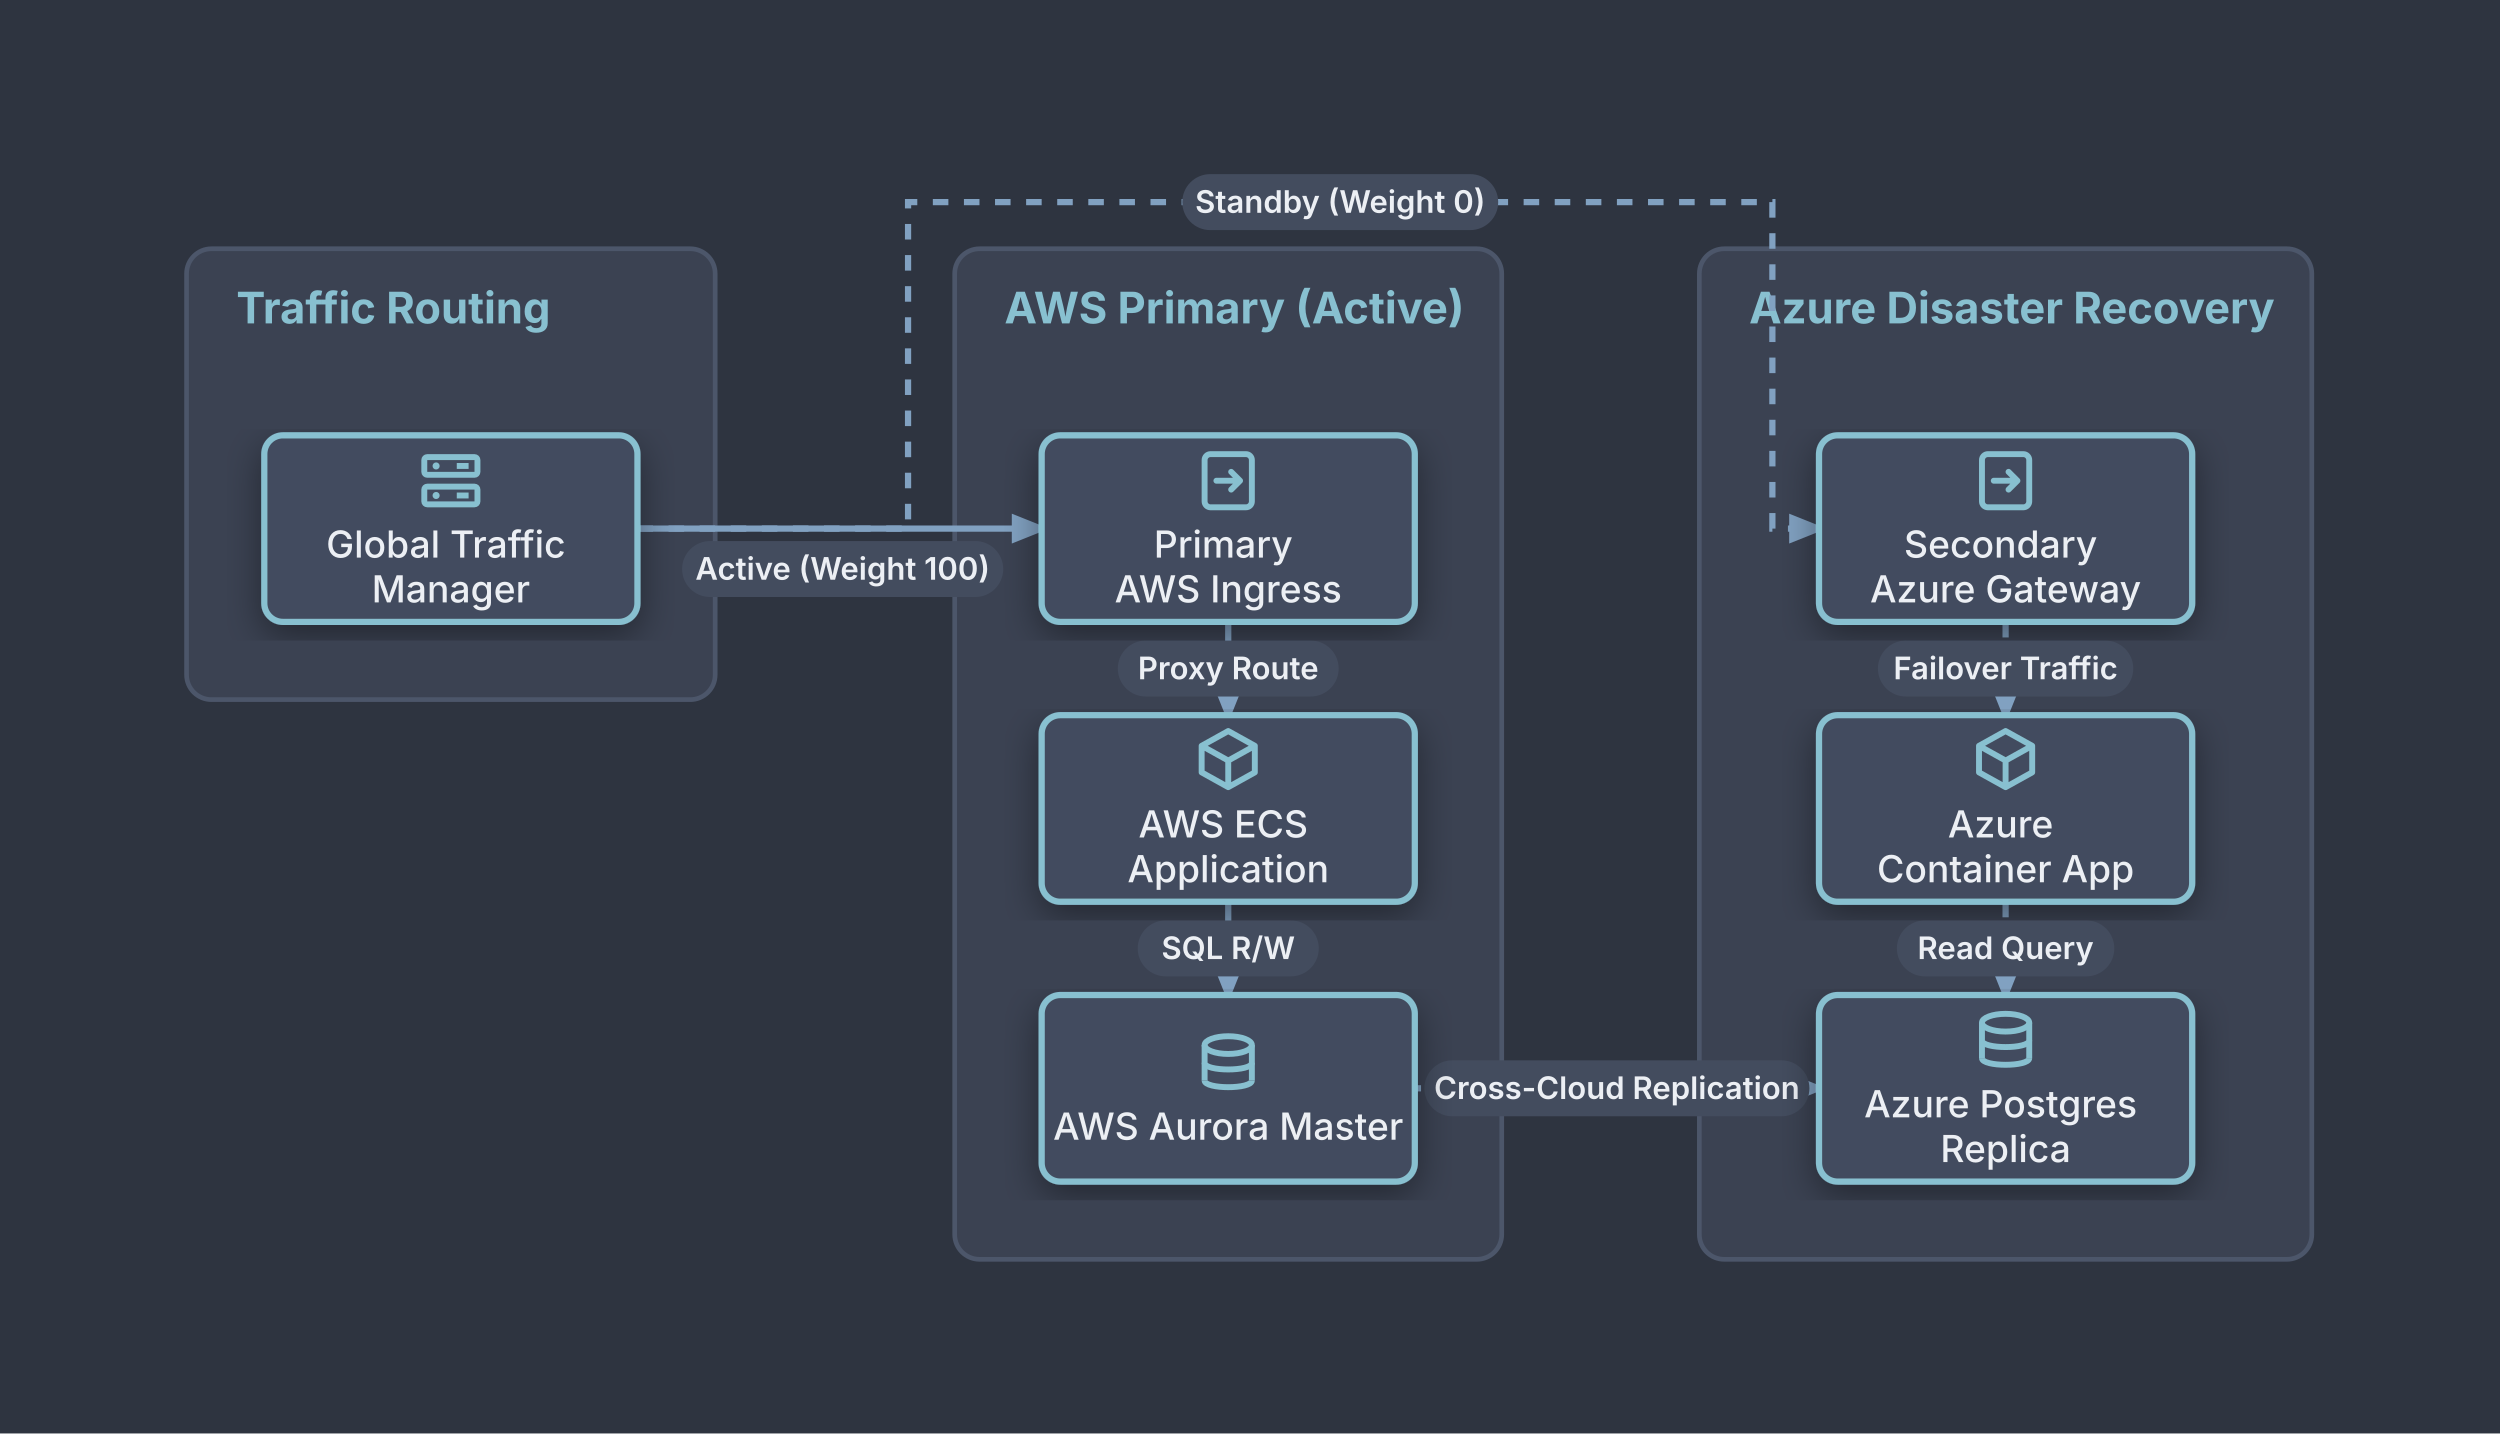
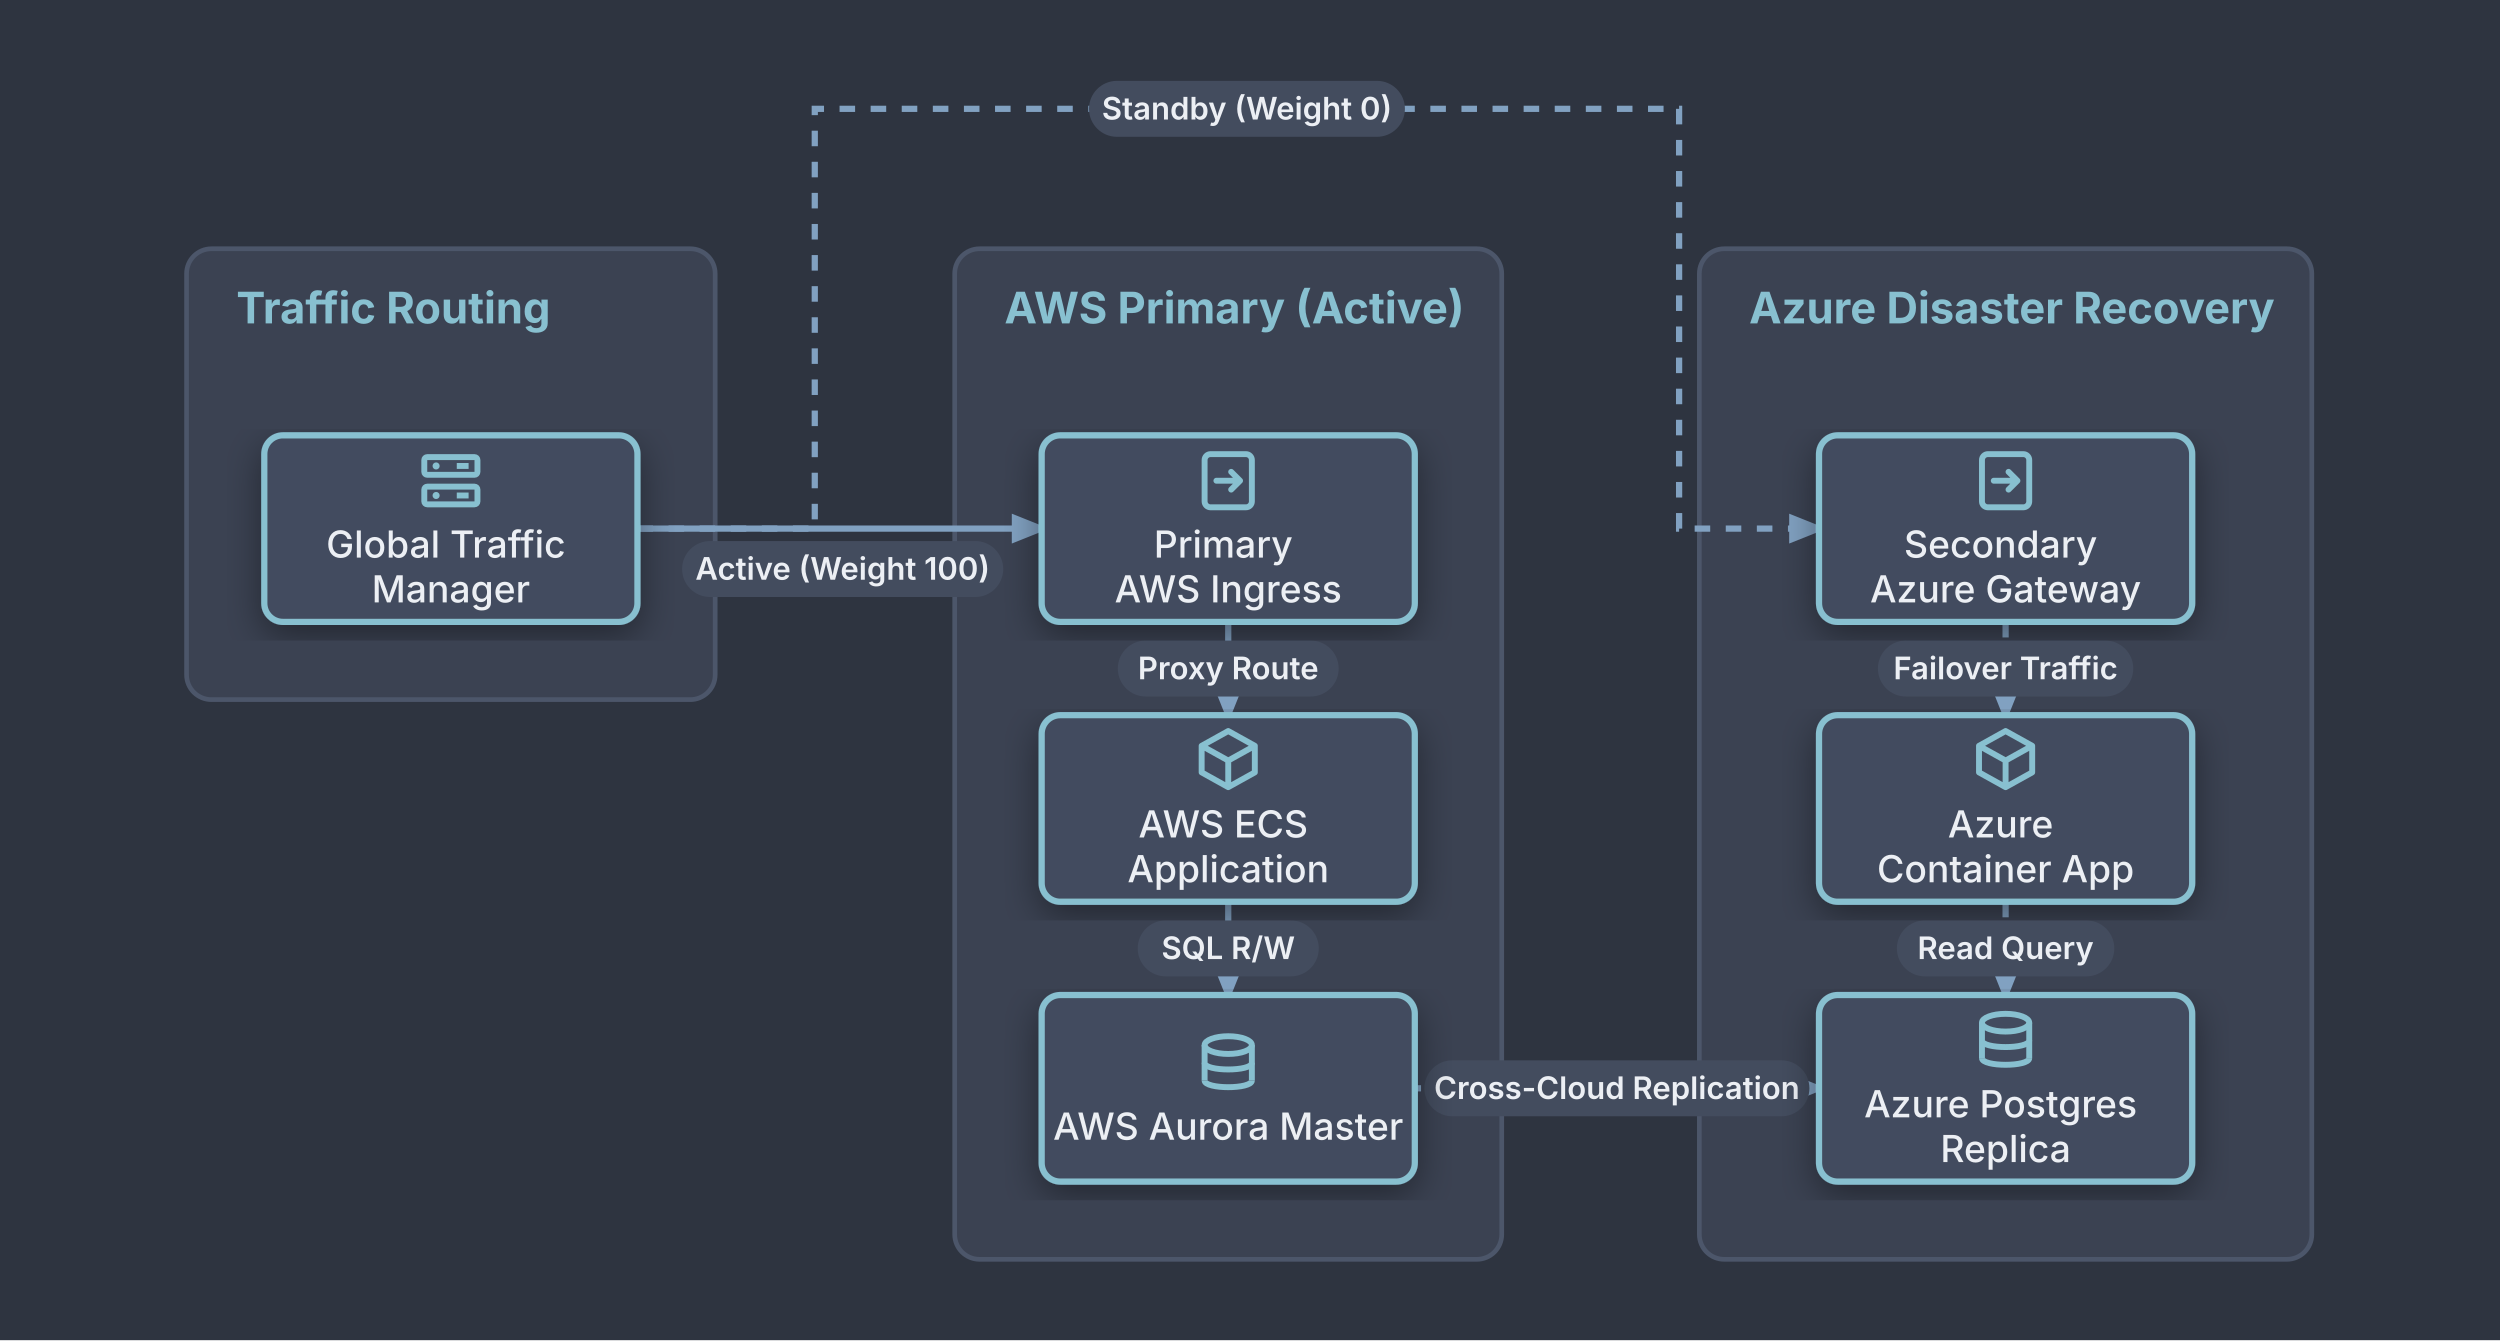
- <svg xmlns="http://www.w3.org/2000/svg" viewBox="0 0 804 461" width="804" height="461">
+ <svg xmlns="http://www.w3.org/2000/svg" viewBox="0 0 804 431" width="804" height="431">
  <defs>
    <marker id="arrow" viewBox="0 0 10 10" refX="8" refY="5" markerWidth="6" markerHeight="6" orient="auto-start-reverse">
      <path d="M 0 1 L 10 5 L 0 9 z" fill="#88C0D0" />
    </marker>
    <marker id="arrow-tail" viewBox="0 0 10 10" refX="2" refY="5" markerWidth="6" markerHeight="6" orient="auto">
      <path d="M 10 1 L 0 5 L 10 9 z" fill="#88C0D0" />
    </marker>
    <marker id="arrow-81A1C1" viewBox="0 0 10 10" refX="8" refY="5" markerWidth="6" markerHeight="6" orient="auto-start-reverse">
      <path d="M 0 1 L 10 5 L 0 9 z" fill="#81A1C1" />
    </marker>
    <marker id="arrow-81A1C1-tail" viewBox="0 0 10 10" refX="2" refY="5" markerWidth="6" markerHeight="6" orient="auto">
      <path d="M 10 1 L 0 5 L 10 9 z" fill="#81A1C1" />
    </marker>
    <filter id="shadow" x="-10%" y="-10%" width="120%" height="120%">
      <feDropShadow dx="0" dy="4" stdDeviation="6" flood-color="#000000" flood-opacity="0.4" />
    </filter>
  </defs>
  <rect width="100%" height="100%" fill="#2E3440" />
  <g id="group_1">
    <rect x="60" y="80" width="170" height="145" rx="8" fill="#3B4252" stroke="#4C566A" stroke-width="1.5" />
    <text x="76" y="104" fill="#88C0D0" font-family="Inter, -apple-system, BlinkMacSystemFont, 'Segoe UI', Roboto, sans-serif" font-size="14" font-weight="700" text-anchor="start">Traffic Routing</text>
  </g>
  <g id="group_2">
    <rect x="307.03" y="80" width="175.93" height="325" rx="8" fill="#3B4252" stroke="#4C566A" stroke-width="1.5" />
    <text x="323.03" y="104" fill="#88C0D0" font-family="Inter, -apple-system, BlinkMacSystemFont, 'Segoe UI', Roboto, sans-serif" font-size="14" font-weight="700" text-anchor="start">AWS Primary (Active)</text>
  </g>
  <g id="group_3">
    <rect x="546.51" y="80" width="196.97" height="325" rx="8" fill="#3B4252" stroke="#4C566A" stroke-width="1.5" />
    <text x="562.51" y="104" fill="#88C0D0" font-family="Inter, -apple-system, BlinkMacSystemFont, 'Segoe UI', Roboto, sans-serif" font-size="14" font-weight="700" text-anchor="start">Azure Disaster Recovery</text>
  </g>
  <path d="M 205 170 L 335 170" fill="none" stroke="#81A1C1" stroke-width="2" marker-end="url(#arrow-81A1C1)" />
-   <path d="M 205 170 L 292.03 170 L 292.03 65 L 570 65 L 570 170 L 585 170" fill="none" stroke="#81A1C1" stroke-width="2" stroke-dasharray="5,5" marker-end="url(#arrow-81A1C1)" />
+   <path d="M 205 170 L 262.03 170 L 262.03 35 L 540 35 L 540 170 L 585 170" fill="none" stroke="#81A1C1" stroke-width="2" stroke-dasharray="5,5" marker-end="url(#arrow-81A1C1)" />
  <path d="M 395 200 L 395 230" fill="none" stroke="#81A1C1" stroke-width="2" marker-end="url(#arrow-81A1C1)" />
  <path d="M 395 290 L 395 320" fill="none" stroke="#81A1C1" stroke-width="2" marker-end="url(#arrow-81A1C1)" />
  <path d="M 645 200 L 645 230" fill="none" stroke="#81A1C1" stroke-width="2" stroke-dasharray="5,5" marker-end="url(#arrow-81A1C1)" />
  <path d="M 645 290 L 645 320" fill="none" stroke="#81A1C1" stroke-width="2" stroke-dasharray="5,5" marker-end="url(#arrow-81A1C1)" />
  <path d="M 455 350 L 585 350" fill="none" stroke="#81A1C1" stroke-width="2" stroke-dasharray="2,2" marker-end="url(#arrow-81A1C1)" />
  <g class="badge">
    <rect x="219.37" y="174" width="103.26" height="18" rx="9" fill="#434C5E" />
    <text x="271" y="186.44" fill="#ECEFF4" font-family="Inter, -apple-system, BlinkMacSystemFont, 'Segoe UI', Roboto, sans-serif" font-size="10" font-weight="600" text-anchor="middle">Active (Weight 100)</text>
  </g>
  <g class="badge">
-     <rect x="380.22" y="56" width="101.6" height="18" rx="9" fill="#434C5E" />
-     <text x="431.02" y="68.44" fill="#ECEFF4" font-family="Inter, -apple-system, BlinkMacSystemFont, 'Segoe UI', Roboto, sans-serif" font-size="10" font-weight="600" text-anchor="middle">Standby (Weight 0)</text>
+     <rect x="350.22" y="26" width="101.6" height="18" rx="9" fill="#434C5E" />
+     <text x="401.02" y="38.44" fill="#ECEFF4" font-family="Inter, -apple-system, BlinkMacSystemFont, 'Segoe UI', Roboto, sans-serif" font-size="10" font-weight="600" text-anchor="middle">Standby (Weight 0)</text>
  </g>
  <g class="badge">
    <rect x="359.49" y="206" width="71.02" height="18" rx="9" fill="#434C5E" />
    <text x="395" y="218.44" fill="#ECEFF4" font-family="Inter, -apple-system, BlinkMacSystemFont, 'Segoe UI', Roboto, sans-serif" font-size="10" font-weight="600" text-anchor="middle">Proxy Route</text>
  </g>
  <g class="badge">
    <rect x="365.89" y="296" width="58.23" height="18" rx="9" fill="#434C5E" />
    <text x="395" y="308.44" fill="#ECEFF4" font-family="Inter, -apple-system, BlinkMacSystemFont, 'Segoe UI', Roboto, sans-serif" font-size="10" font-weight="600" text-anchor="middle">SQL R/W</text>
  </g>
  <g class="badge">
    <rect x="603.94" y="206" width="82.12" height="18" rx="9" fill="#434C5E" />
    <text x="645" y="218.44" fill="#ECEFF4" font-family="Inter, -apple-system, BlinkMacSystemFont, 'Segoe UI', Roboto, sans-serif" font-size="10" font-weight="600" text-anchor="middle">Failover Traffic</text>
  </g>
  <g class="badge">
    <rect x="610.04" y="296" width="69.92" height="18" rx="9" fill="#434C5E" />
    <text x="645" y="308.44" fill="#ECEFF4" font-family="Inter, -apple-system, BlinkMacSystemFont, 'Segoe UI', Roboto, sans-serif" font-size="10" font-weight="600" text-anchor="middle">Read Query</text>
  </g>
  <g class="badge">
    <rect x="458.09" y="341" width="123.82" height="18" rx="9" fill="#434C5E" />
    <text x="520" y="353.44" fill="#ECEFF4" font-family="Inter, -apple-system, BlinkMacSystemFont, 'Segoe UI', Roboto, sans-serif" font-size="10" font-weight="600" text-anchor="middle">Cross-Cloud Replication</text>
  </g>
  <g id="dns_mgr" filter="url(#shadow)">
    <rect x="85" y="140" width="120" height="60" rx="6" fill="#434C5E" stroke="#88C0D0" stroke-width="2" />
    <g class="icon icon-dns" transform="translate(133.6, 143.2) scale(0.95)">
      <rect x="3" y="4" width="18" height="6" rx="1" fill="none" stroke="#88C0D0" stroke-width="2" />
      <rect x="3" y="14" width="18" height="6" rx="1" fill="none" stroke="#88C0D0" stroke-width="2" />
      <circle cx="7" cy="7" r="1.2" fill="#88C0D0" />
      <circle cx="7" cy="17" r="1.2" fill="#88C0D0" />
      <line x1="14" y1="7" x2="18" y2="7" stroke="#88C0D0" stroke-width="2" />
      <line x1="14" y1="17" x2="18" y2="17" stroke="#88C0D0" stroke-width="2" />
    </g>
    <text x="145" y="179.33" text-anchor="middle" fill="#ECEFF4" font-family="Inter, -apple-system, BlinkMacSystemFont, 'Segoe UI', Roboto, sans-serif" font-size="12" font-weight="500">
      <tspan x="145" dy="0">Global Traffic</tspan>
      <tspan x="145" dy="14.4">Manager</tspan>
    </text>
  </g>
  <g id="aws_alb" filter="url(#shadow)">
    <rect x="335" y="140" width="120" height="60" rx="6" fill="#434C5E" stroke="#88C0D0" stroke-width="2" />
    <g class="icon icon-api_gateway" transform="translate(383.6, 143.2) scale(0.95)">
      <rect x="4" y="3" width="16" height="18" rx="2" fill="none" stroke="#88C0D0" stroke-width="2" />
      <path d="M 8 12 H 16 M 13 9 L 16 12 L 13 15" fill="none" stroke="#88C0D0" stroke-width="2" stroke-linecap="round" stroke-linejoin="round" />
    </g>
    <text x="395" y="179.33" text-anchor="middle" fill="#ECEFF4" font-family="Inter, -apple-system, BlinkMacSystemFont, 'Segoe UI', Roboto, sans-serif" font-size="12" font-weight="500">
      <tspan x="395" dy="0">Primary</tspan>
      <tspan x="395" dy="14.4">AWS Ingress</tspan>
    </text>
  </g>
  <g id="aws_app" filter="url(#shadow)">
    <rect x="335" y="230" width="120" height="60" rx="6" fill="#434C5E" stroke="#88C0D0" stroke-width="2" />
    <g class="icon icon-container" transform="translate(383.6, 233.2) scale(0.95)">
      <path d="M 3 7 L 12 2 L 21 7 L 12 12 Z M 3 7 V 16 L 12 21 V 12 M 21 7 V 16 L 12 21" fill="none" stroke="#88C0D0" stroke-width="2" stroke-linejoin="round" />
    </g>
    <text x="395" y="269.33" text-anchor="middle" fill="#ECEFF4" font-family="Inter, -apple-system, BlinkMacSystemFont, 'Segoe UI', Roboto, sans-serif" font-size="12" font-weight="500">
      <tspan x="395" dy="0">AWS ECS</tspan>
      <tspan x="395" dy="14.4">Application</tspan>
    </text>
  </g>
  <g id="aws_db" filter="url(#shadow)">
    <rect x="335" y="320" width="120" height="60" rx="6" fill="#434C5E" stroke="#88C0D0" stroke-width="2" />
    <g class="icon icon-database" transform="translate(383.6, 330.4) scale(0.95)">
      <ellipse cx="12" cy="6" rx="8" ry="3" fill="none" stroke="#88C0D0" stroke-width="2" />
      <path d="M 4 12 C 4 15 20 15 20 12" fill="none" stroke="#88C0D0" stroke-width="2" />
      <path d="M 4 18 C 4 21 20 21 20 18" fill="none" stroke="#88C0D0" stroke-width="2" />
      <line x1="4" y1="6" x2="4" y2="18" stroke="#88C0D0" stroke-width="2" />
      <line x1="20" y1="6" x2="20" y2="18" stroke="#88C0D0" stroke-width="2" />
    </g>
    <text x="395" y="366.53" fill="#ECEFF4" font-family="Inter, -apple-system, BlinkMacSystemFont, 'Segoe UI', Roboto, sans-serif" font-size="12" font-weight="500" text-anchor="middle">AWS Aurora Master</text>
  </g>
  <g id="azure_agw" filter="url(#shadow)">
    <rect x="585" y="140" width="120" height="60" rx="6" fill="#434C5E" stroke="#88C0D0" stroke-width="2" />
    <g class="icon icon-api_gateway" transform="translate(633.6, 143.2) scale(0.95)">
      <rect x="4" y="3" width="16" height="18" rx="2" fill="none" stroke="#88C0D0" stroke-width="2" />
      <path d="M 8 12 H 16 M 13 9 L 16 12 L 13 15" fill="none" stroke="#88C0D0" stroke-width="2" stroke-linecap="round" stroke-linejoin="round" />
    </g>
    <text x="645" y="179.33" text-anchor="middle" fill="#ECEFF4" font-family="Inter, -apple-system, BlinkMacSystemFont, 'Segoe UI', Roboto, sans-serif" font-size="12" font-weight="500">
      <tspan x="645" dy="0">Secondary</tspan>
      <tspan x="645" dy="14.4">Azure Gateway</tspan>
    </text>
  </g>
  <g id="azure_app" filter="url(#shadow)">
    <rect x="585" y="230" width="120" height="60" rx="6" fill="#434C5E" stroke="#88C0D0" stroke-width="2" />
    <g class="icon icon-container" transform="translate(633.6, 233.2) scale(0.95)">
      <path d="M 3 7 L 12 2 L 21 7 L 12 12 Z M 3 7 V 16 L 12 21 V 12 M 21 7 V 16 L 12 21" fill="none" stroke="#88C0D0" stroke-width="2" stroke-linejoin="round" />
    </g>
    <text x="645" y="269.33" text-anchor="middle" fill="#ECEFF4" font-family="Inter, -apple-system, BlinkMacSystemFont, 'Segoe UI', Roboto, sans-serif" font-size="12" font-weight="500">
      <tspan x="645" dy="0">Azure</tspan>
      <tspan x="645" dy="14.4">Container App</tspan>
    </text>
  </g>
  <g id="azure_db" filter="url(#shadow)">
    <rect x="585" y="320" width="120" height="60" rx="6" fill="#434C5E" stroke="#88C0D0" stroke-width="2" />
    <g class="icon icon-database" transform="translate(633.6, 323.2) scale(0.95)">
      <ellipse cx="12" cy="6" rx="8" ry="3" fill="none" stroke="#88C0D0" stroke-width="2" />
      <path d="M 4 12 C 4 15 20 15 20 12" fill="none" stroke="#88C0D0" stroke-width="2" />
      <path d="M 4 18 C 4 21 20 21 20 18" fill="none" stroke="#88C0D0" stroke-width="2" />
      <line x1="4" y1="6" x2="4" y2="18" stroke="#88C0D0" stroke-width="2" />
      <line x1="20" y1="6" x2="20" y2="18" stroke="#88C0D0" stroke-width="2" />
    </g>
    <text x="645" y="359.33" text-anchor="middle" fill="#ECEFF4" font-family="Inter, -apple-system, BlinkMacSystemFont, 'Segoe UI', Roboto, sans-serif" font-size="12" font-weight="500">
      <tspan x="645" dy="0">Azure Postgres</tspan>
      <tspan x="645" dy="14.4">Replica</tspan>
    </text>
  </g>
</svg>
